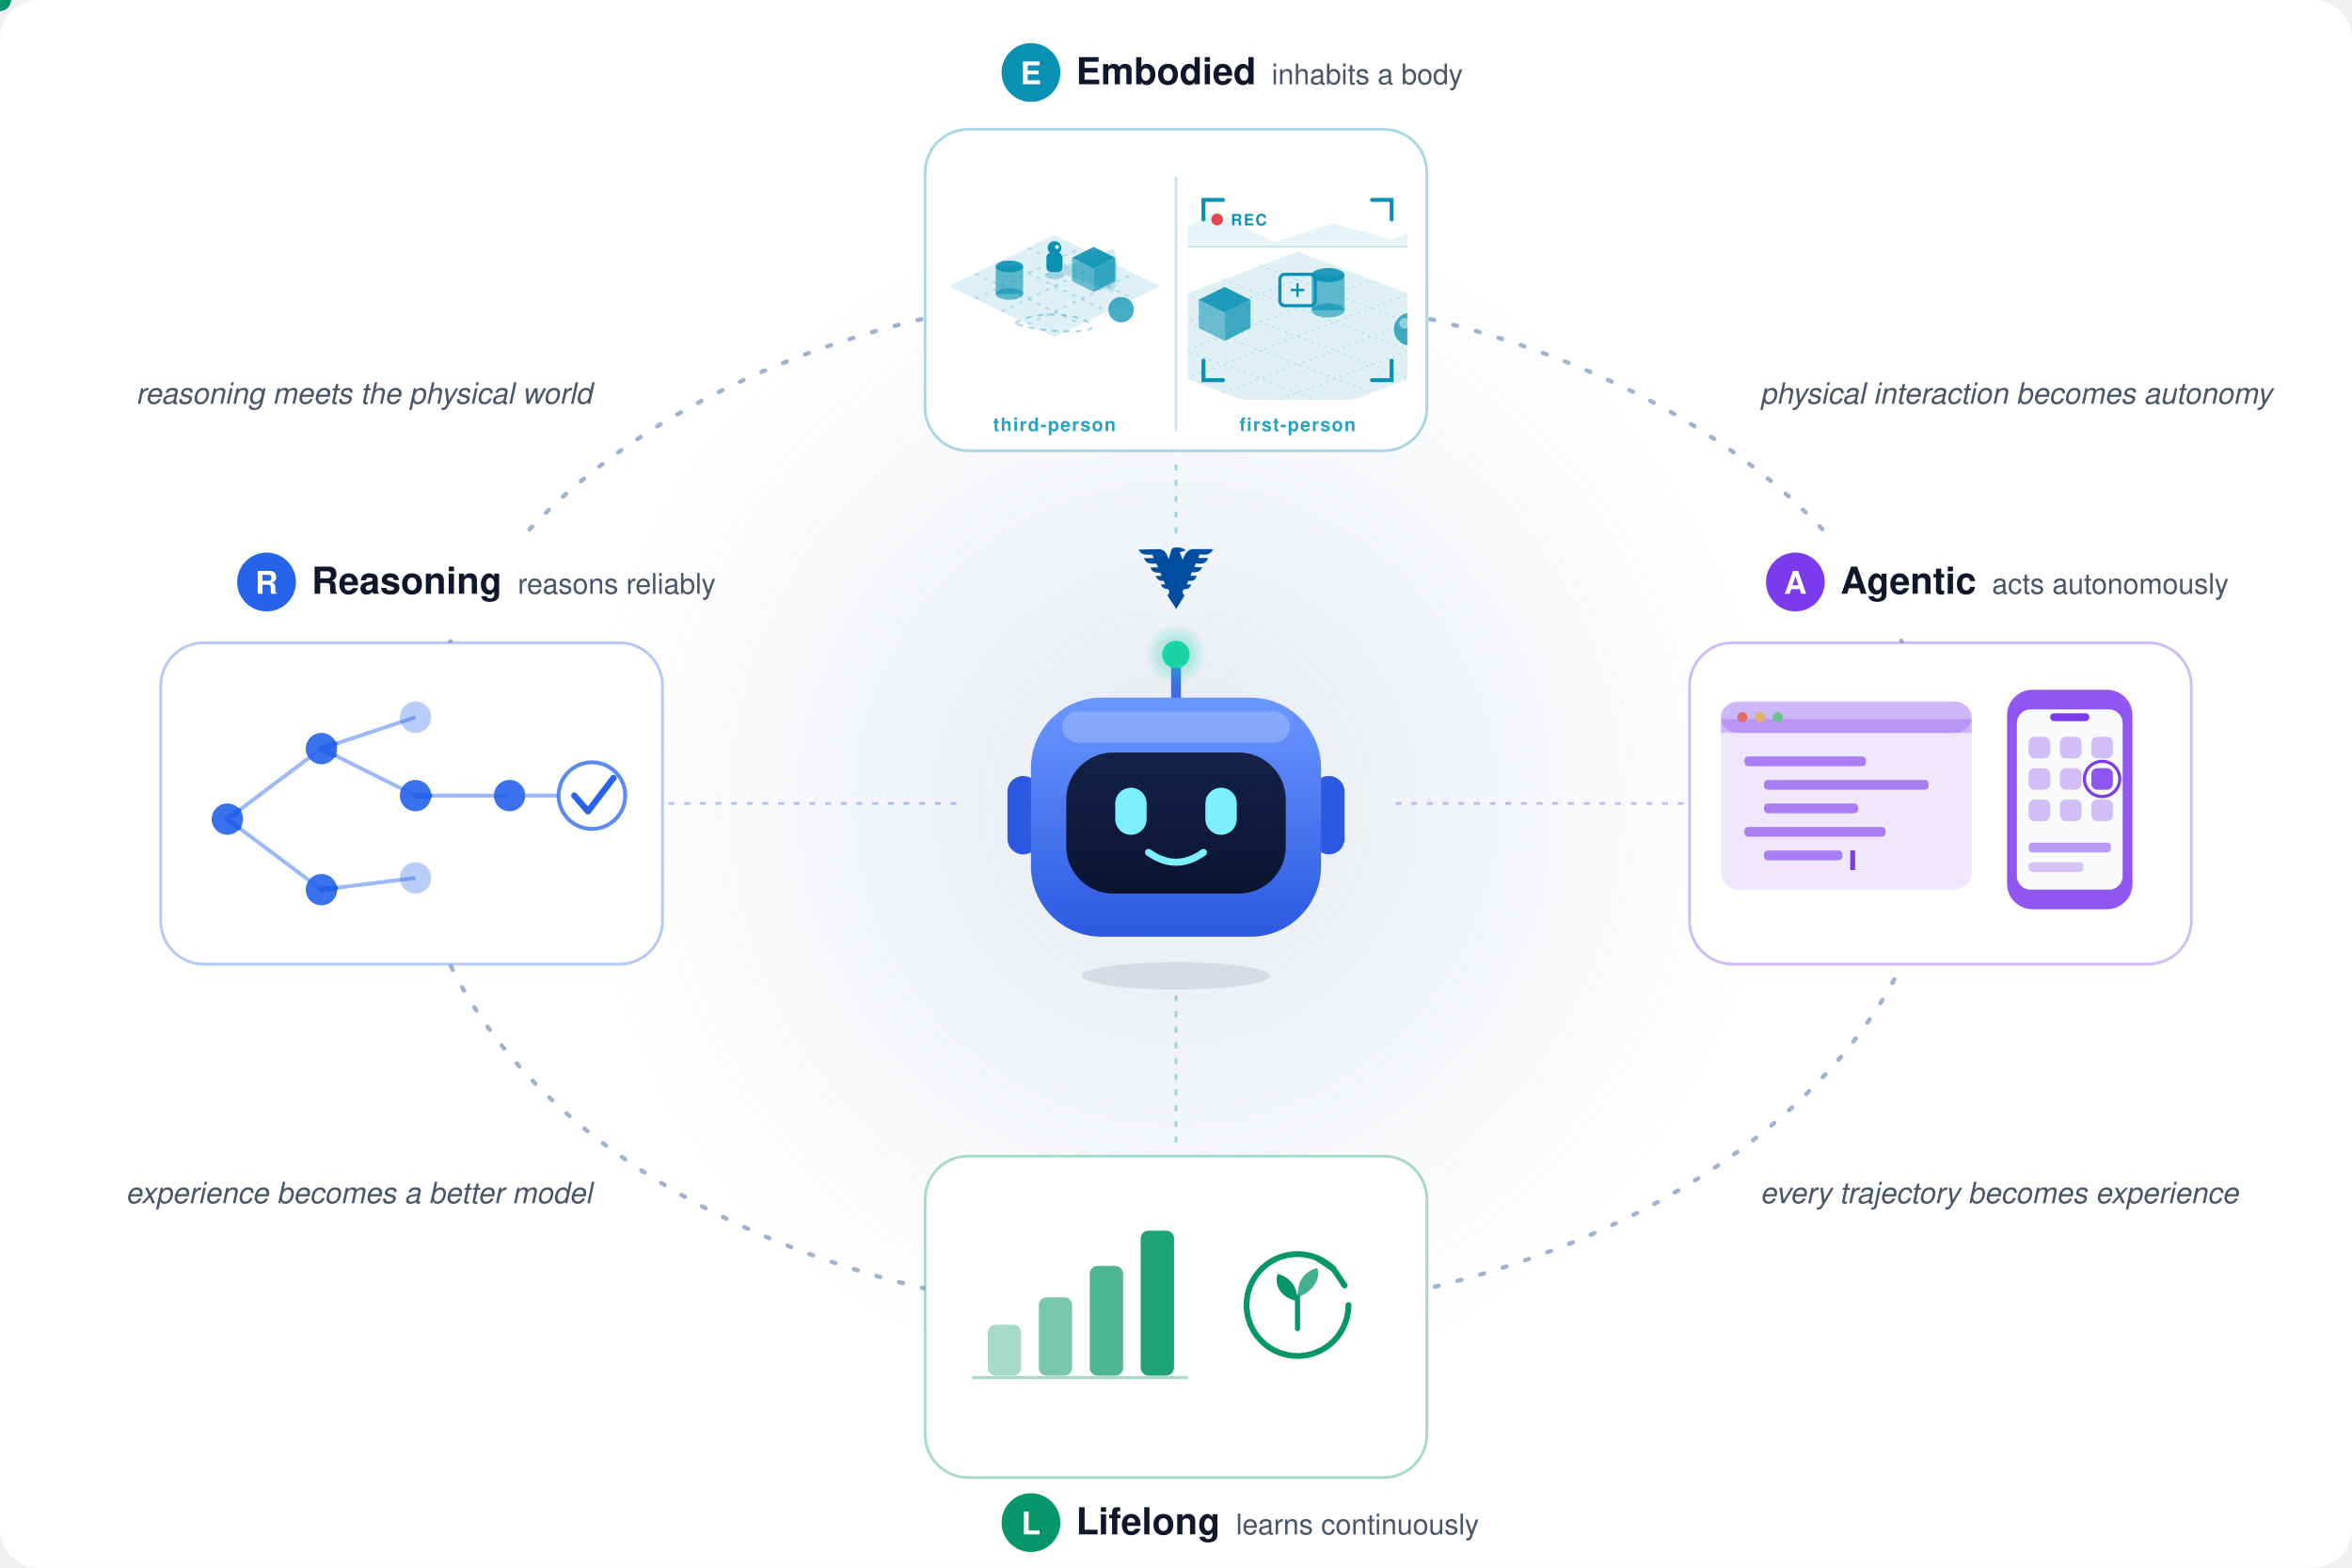
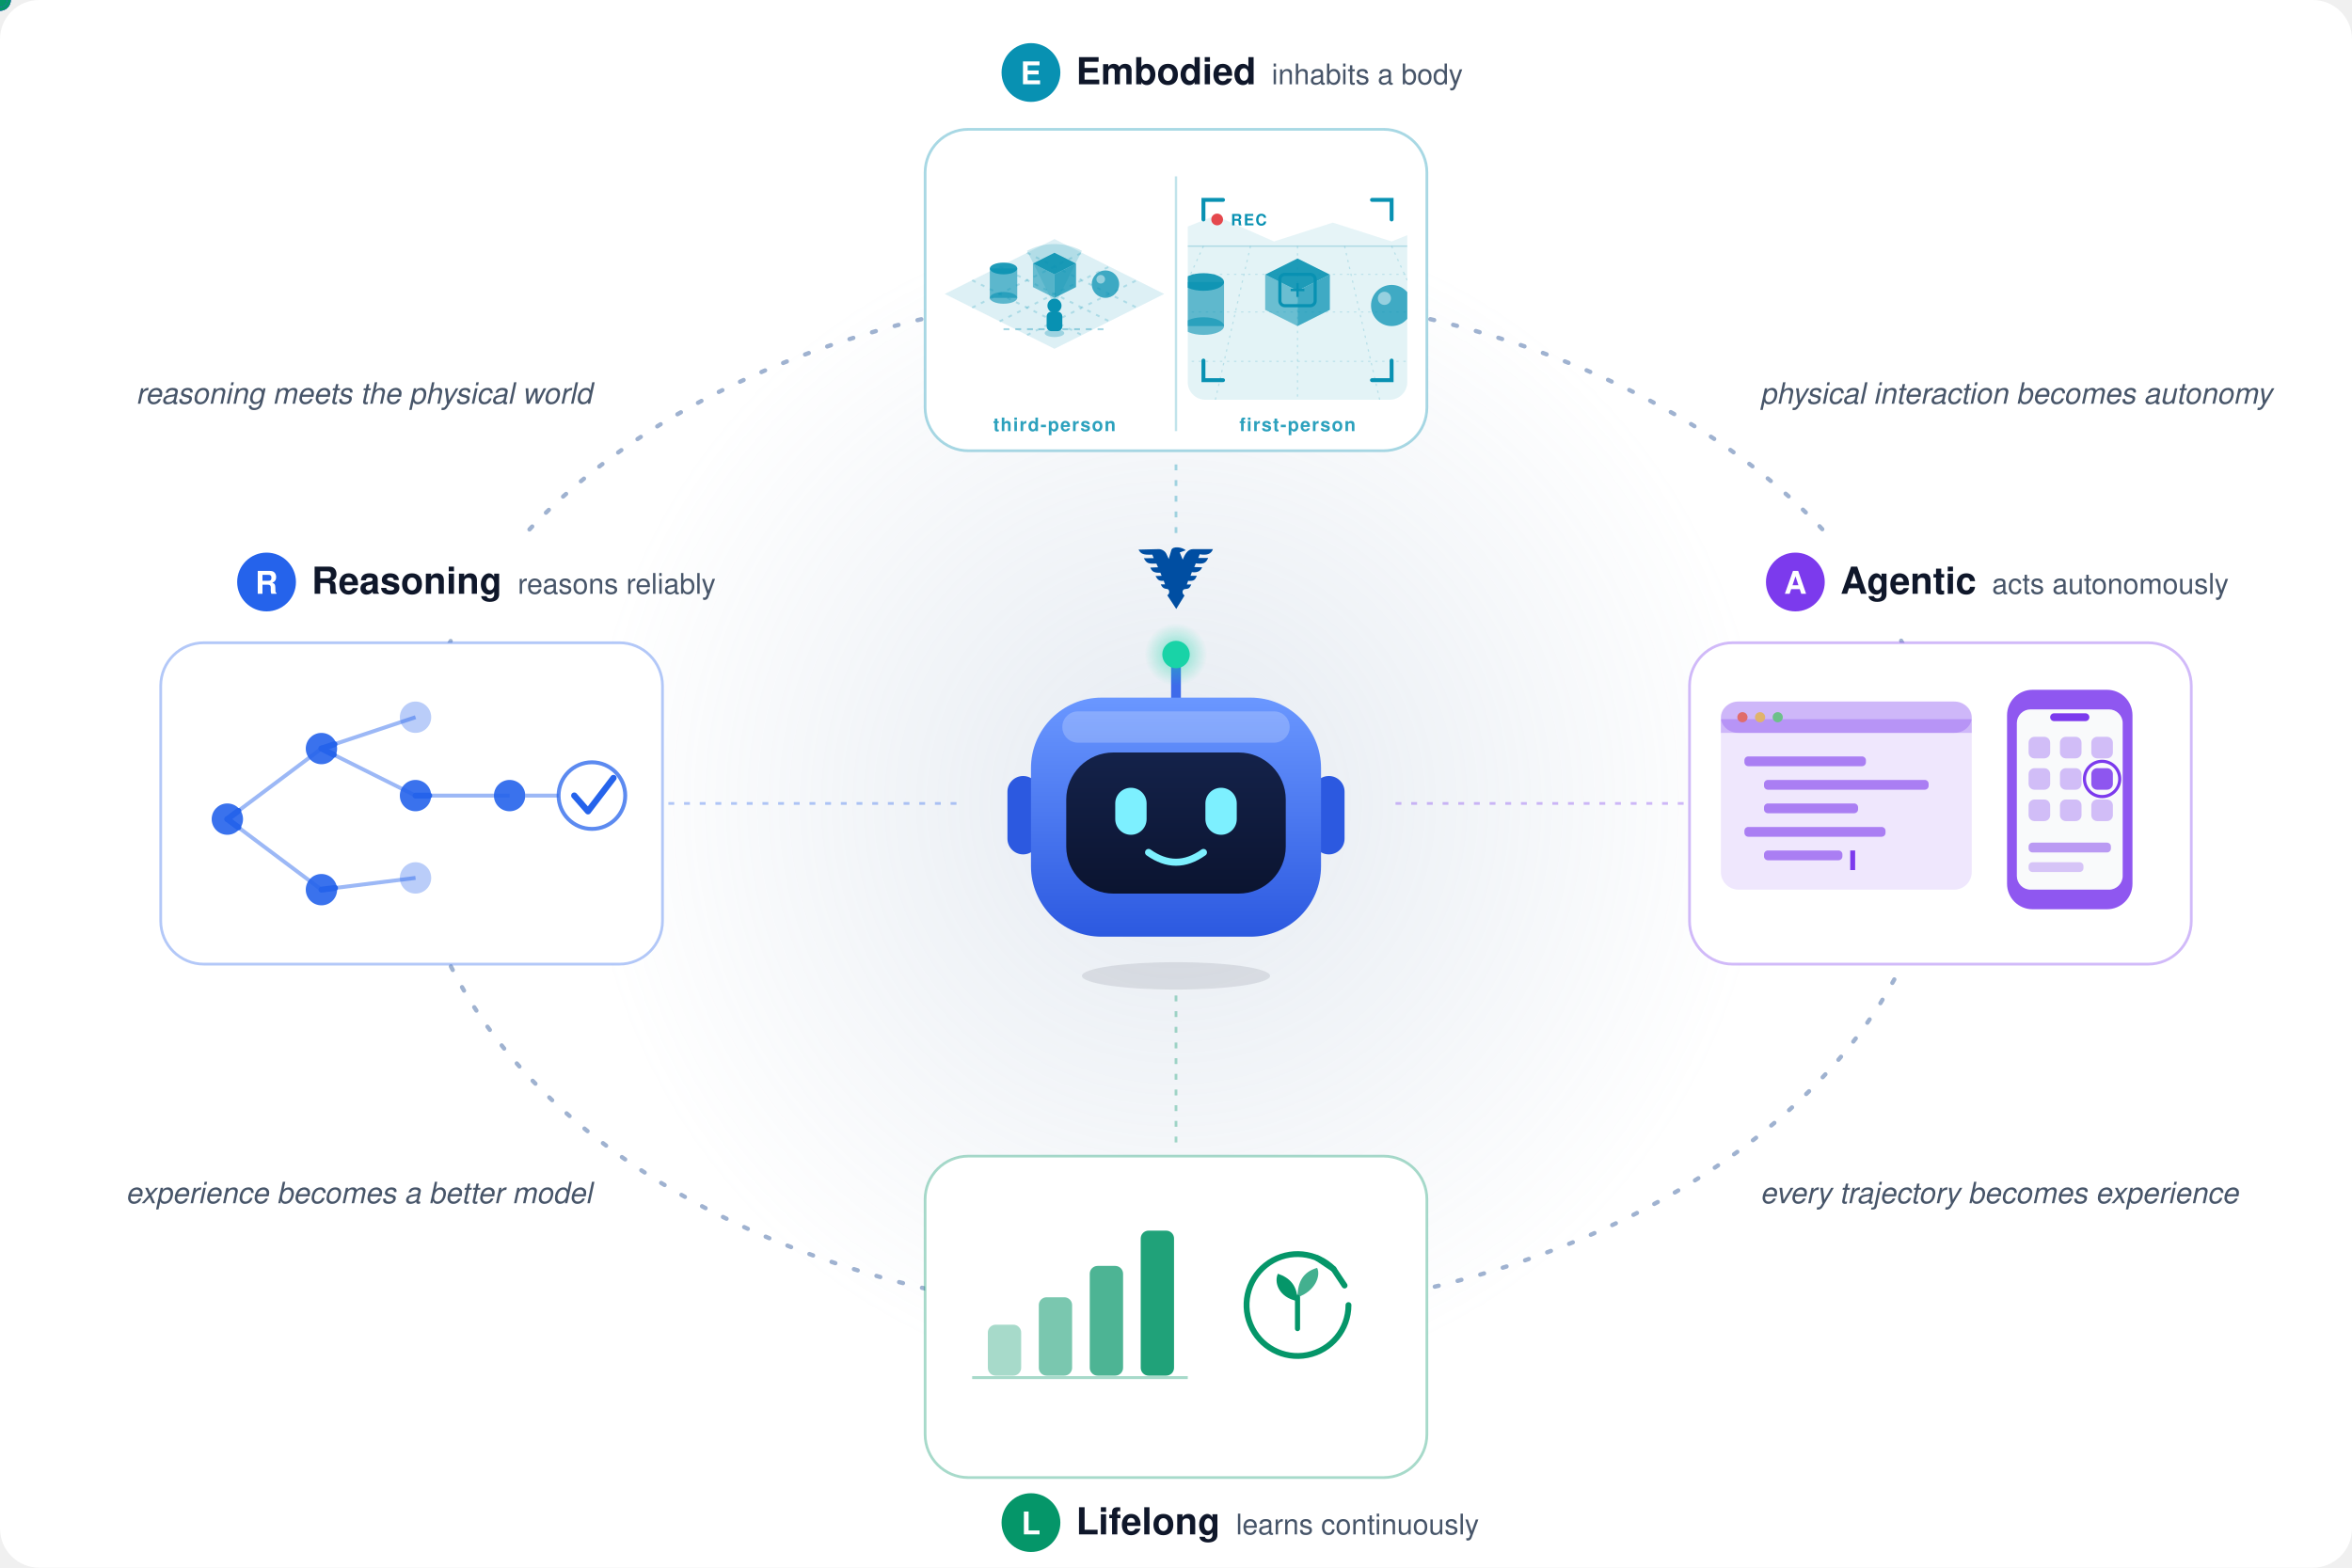
<svg xmlns="http://www.w3.org/2000/svg" width="1200" height="800" viewBox="0 0 1200 800" font-family="-apple-system, BlinkMacSystemFont, 'Segoe UI', 'Helvetica Neue', Helvetica, Arial, sans-serif">
  <style>
.halo{transform-box:fill-box;transform-origin:center;animation:halo 9s ease-in-out infinite}
@keyframes halo{0%,100%{transform:scale(1);opacity:1}50%{transform:scale(1.07);opacity:.8}}
.orbit{stroke-dasharray:2 10;animation:flow 14s linear infinite}
@keyframes flow{to{stroke-dashoffset:-240}}
.botf{animation:hover 4s ease-in-out infinite}
@keyframes hover{0%,100%{transform:translateY(0)}50%{transform:translateY(-7px)}}
.shadow{transform-box:fill-box;transform-origin:center;animation:shade 4s ease-in-out infinite}
@keyframes shade{0%,100%{transform:scale(1);opacity:1}50%{transform:scale(.86);opacity:.7}}
.tip{animation:tip 1.4s ease-in-out infinite}.tip2{animation-delay:.4s}
@keyframes tip{0%,100%{opacity:.5}50%{opacity:1}}
.blink{transform-box:fill-box;transform-origin:center;animation:blink 4s ease-in-out infinite}
@keyframes blink{0%,92%,100%{transform:scaleY(1)}95%,97%{transform:scaleY(.15)}}
.zone{transform-box:fill-box;transform-origin:center;animation:breathe 4s ease-in-out infinite}
@keyframes breathe{0%,100%{transform:scale(1)}50%{transform:scale(1.025)}}
.r-node{transform-box:fill-box;transform-origin:center;opacity:.9;animation:node 4.2s ease-in-out infinite}
.r-dead{opacity:.32;animation-name:dead}
@keyframes node{0%,12%,40%,100%{transform:scale(1)}24%{transform:scale(1.45)}}
@keyframes dead{0%,12%,100%{transform:scale(1);opacity:.32}24%{transform:scale(1.3);opacity:.7}}
.r-edge{stroke-width:2;stroke-opacity:.45}
.r-sig{stroke-width:3;stroke-dasharray:7 60;animation:sig 4.2s linear infinite}
@keyframes sig{from{stroke-dashoffset:67}to{stroke-dashoffset:0}}
.r-goal{transform-box:fill-box;transform-origin:center;opacity:.75;animation:goal 4.2s ease-out infinite}
@keyframes goal{0%,60%,100%{transform:scale(1);opacity:.75}72%{transform:scale(1.25);opacity:.25}}
.r-check{transform-box:fill-box;transform-origin:center;animation:check 4.2s ease-out infinite}
@keyframes check{0%,58%,100%{transform:scale(1)}66%{transform:scale(1.25)}}
- .e-near{animation:dolly 11s ease-in-out infinite alternate}
- @keyframes dolly{from{transform:translate(58px,-4px) scale(1)}to{transform:translate(-64px,-12px) scale(1.14)}}
- .e-far{animation:drift 11s ease-in-out infinite alternate}
- @keyframes drift{from{transform:translateX(16px)}to{transform:translateX(-16px)}}
- .e-focus{transform-box:fill-box;transform-origin:center;animation:focus 2.75s ease-in-out infinite}
+ .e-walk{animation:walk 14s ease-in-out infinite alternate}
+ @keyframes walk{from{transform:translateX(-26px)}to{transform:translateX(26px)}}
+ .e-pan{animation:pan 14s ease-in-out infinite alternate}
+ @keyframes pan{from{transform:translateX(80px)}to{transform:translateX(-80px)}}
+ .e-far{animation:drift 14s ease-in-out infinite alternate}
+ @keyframes drift{from{transform:translateX(26px)}to{transform:translateX(-26px)}}
+ .e-focus{transform-box:fill-box;transform-origin:center;animation:focus 4s ease-in-out infinite}
@keyframes focus{0%,100%{transform:scale(1);opacity:.9}50%{transform:scale(.8);opacity:.55}}
.e-rec{animation:rec 1.2s step-end infinite}
@keyframes rec{0%,50%{opacity:1}51%,100%{opacity:.15}}
.a-line{transform-box:fill-box;transform-origin:left center;animation:type 4.5s ease-out infinite}
@keyframes type{0%,4%{transform:scaleX(0)}20%,85%{transform:scaleX(1)}100%{transform:scaleX(0)}}
.a-cursor{animation:cur 1s step-end infinite}
@keyframes cur{0%,50%{opacity:1}51%,100%{opacity:0}}
.a-app{animation:app 2.4s ease-in-out infinite}
@keyframes app{0%,100%{fill-opacity:.85}50%{fill-opacity:.45}}
.a-tap{transform-box:fill-box;transform-origin:center;animation:tap 2.4s ease-out infinite}
@keyframes tap{0%{transform:scale(.3);opacity:.9}60%,100%{transform:scale(1.9);opacity:0}}
.l-bar{transform-box:fill-box;transform-origin:center bottom;animation:grow 4.8s ease-out infinite}
@keyframes grow{0%,4%{transform:scaleY(.12)}26%,86%{transform:scaleY(1)}100%{transform:scaleY(.12)}}
.l-trend{stroke-dasharray:110;stroke-dashoffset:110;animation:draw 4.8s ease-out infinite}
@keyframes draw{0%,22%{stroke-dashoffset:110}48%,86%{stroke-dashoffset:0}100%{stroke-dashoffset:110}}
.l-head{opacity:0;animation:head 4.8s ease-out infinite}
@keyframes head{0%,44%{opacity:0}50%,86%{opacity:1}100%{opacity:0}}
.l-dot{transform-box:fill-box;transform-origin:center;opacity:0;animation:dot 4.8s ease-out infinite}
@keyframes dot{0%,20%{opacity:0;transform:scale(.4)}30%,86%{opacity:1;transform:scale(1)}100%{opacity:0}}
.l-loop{transform-origin:0 0;animation:spin 6s linear infinite}
@keyframes spin{to{transform:rotate(360deg)}}
.l-sprout{transform-origin:0 12px;animation:sprout 4.8s ease-in-out infinite}
@keyframes sprout{0%,100%{transform:scale(.85)}50%{transform:scale(1.08)}}
@media (prefers-reduced-motion: reduce){*{animation:none!important}}
</style>
  <defs>
    <radialGradient id="glow">
      <stop offset="0" stop-color="#8AA3C2" stop-opacity="0.22" />
      <stop offset="1" stop-color="#8AA3C2" stop-opacity="0" />
    </radialGradient>
  </defs>
  <rect width="1200" height="800" rx="20" fill="#FFFFFF" />
  <circle class="halo" cx="600" cy="410" r="300" fill="url(#glow)" />
  <mask id="titles" maskUnits="userSpaceOnUse" x="0" y="0" width="1200" height="800">
    <rect width="1200" height="800" fill="#fff" />
    <rect x="110" y="274" width="292" height="46" rx="12" fill="#000" />
    <rect x="500" y="14" width="273" height="46" rx="12" fill="#000" />
    <rect x="890" y="274" width="277" height="46" rx="12" fill="#000" />
    <rect x="500" y="754" width="304" height="46" rx="12" fill="#000" />
  </mask>
  <g mask="url(#titles)">
    <path class="orbit" d="M 210 410 A 390 262 0 1 1 990 410 A 390 262 0 1 1 210 410" fill="none" stroke="#9FB2D0" stroke-width="2.2" stroke-linecap="round" />
    <circle r="5.5" fill="#2563EB">
      <animateMotion dur="14s" begin="-1.75s" repeatCount="indefinite" path="M 210 410 A 390 262 0 1 1 990 410 A 390 262 0 1 1 210 410" />
    </circle>
    <circle r="5.5" fill="#0891B2">
      <animateMotion dur="14s" begin="-5.25s" repeatCount="indefinite" path="M 210 410 A 390 262 0 1 1 990 410 A 390 262 0 1 1 210 410" />
    </circle>
    <circle r="5.5" fill="#7C3AED">
      <animateMotion dur="14s" begin="-8.75s" repeatCount="indefinite" path="M 210 410 A 390 262 0 1 1 990 410 A 390 262 0 1 1 210 410" />
    </circle>
    <circle r="5.5" fill="#059669">
      <animateMotion dur="14s" begin="-12.25s" repeatCount="indefinite" path="M 210 410 A 390 262 0 1 1 990 410 A 390 262 0 1 1 210 410" />
    </circle>
  </g>
  <text x="302" y="206" text-anchor="end" font-size="15" font-style="italic" fill="#475569">reasoning meets the physical world</text>
  <text x="898" y="206" text-anchor="start" font-size="15" font-style="italic" fill="#475569">physical interaction becomes autonomy</text>
  <text x="898" y="614" text-anchor="start" font-size="15" font-style="italic" fill="#475569">every trajectory becomes experience</text>
  <text x="302" y="614" text-anchor="end" font-size="15" font-style="italic" fill="#475569">experience becomes a better model</text>
  <path d="M 488 410 L 328 410" stroke="#2563EB" stroke-opacity="0.35" stroke-width="1.4" stroke-dasharray="3 5" fill="none" />
  <circle r="3.6" fill="#2563EB">
    <animateMotion dur="3s" repeatCount="indefinite" path="M 488 410 L 328 410" />
  </circle>
  <circle r="3.6" fill="#2563EB" opacity="0.5">
    <animateMotion dur="3s" begin="-1.5s" repeatCount="indefinite" keyPoints="1;0" keyTimes="0;1" calcMode="linear" path="M 488 410 L 328 410" />
  </circle>
  <path d="M 600 272 L 600 236" stroke="#0891B2" stroke-opacity="0.35" stroke-width="1.4" stroke-dasharray="3 5" fill="none" />
  <circle r="3.6" fill="#0891B2">
    <animateMotion dur="3s" repeatCount="indefinite" path="M 600 272 L 600 236" />
  </circle>
  <circle r="3.6" fill="#0891B2" opacity="0.5">
    <animateMotion dur="3s" begin="-1.5s" repeatCount="indefinite" keyPoints="1;0" keyTimes="0;1" calcMode="linear" path="M 600 272 L 600 236" />
  </circle>
  <path d="M 712 410 L 872 410" stroke="#7C3AED" stroke-opacity="0.35" stroke-width="1.4" stroke-dasharray="3 5" fill="none" />
  <circle r="3.6" fill="#7C3AED">
    <animateMotion dur="3s" repeatCount="indefinite" path="M 712 410 L 872 410" />
  </circle>
  <circle r="3.6" fill="#7C3AED" opacity="0.5">
    <animateMotion dur="3s" begin="-1.5s" repeatCount="indefinite" keyPoints="1;0" keyTimes="0;1" calcMode="linear" path="M 712 410 L 872 410" />
  </circle>
  <path d="M 600 508 L 600 588" stroke="#059669" stroke-opacity="0.35" stroke-width="1.4" stroke-dasharray="3 5" fill="none" />
  <circle r="3.6" fill="#059669">
    <animateMotion dur="3s" repeatCount="indefinite" path="M 600 508 L 600 588" />
  </circle>
  <circle r="3.6" fill="#059669" opacity="0.5">
    <animateMotion dur="3s" begin="-1.5s" repeatCount="indefinite" keyPoints="1;0" keyTimes="0;1" calcMode="linear" path="M 600 508 L 600 588" />
  </circle>
  <rect x="82" y="328" width="256" height="164" rx="22" fill="#FFFFFF" stroke="#2563EB" stroke-opacity="0.35" stroke-width="1.4" />
  <g transform="translate(210,410)">
    <g class="zone">
      <line class="r-edge" x1="-94" y1="8" x2="-46" y2="-28" stroke="#2563EB" />
      <line class="r-sig" style="animation-delay:-0.00s" x1="-94" y1="8" x2="-46" y2="-28" stroke="#2563EB" stroke-linecap="round" />
      <line class="r-edge" x1="-94" y1="8" x2="-46" y2="44" stroke="#2563EB" />
      <line class="r-sig" style="animation-delay:-0.35s" x1="-94" y1="8" x2="-46" y2="44" stroke="#2563EB" stroke-linecap="round" />
      <line class="r-edge" x1="-46" y1="-28" x2="2" y2="-44" stroke="#2563EB" />
      <line class="r-sig" style="animation-delay:-0.70s" x1="-46" y1="-28" x2="2" y2="-44" stroke="#2563EB" stroke-linecap="round" />
      <line class="r-edge" x1="-46" y1="-28" x2="2" y2="-4" stroke="#2563EB" />
      <line class="r-sig" style="animation-delay:-1.05s" x1="-46" y1="-28" x2="2" y2="-4" stroke="#2563EB" stroke-linecap="round" />
      <line class="r-edge" x1="-46" y1="44" x2="2" y2="38" stroke="#2563EB" />
      <line class="r-sig" style="animation-delay:-1.40s" x1="-46" y1="44" x2="2" y2="38" stroke="#2563EB" stroke-linecap="round" />
      <line class="r-edge" x1="2" y1="-4" x2="50" y2="-4" stroke="#2563EB" />
      <line class="r-sig" style="animation-delay:-1.75s" x1="2" y1="-4" x2="50" y2="-4" stroke="#2563EB" stroke-linecap="round" />
      <circle class="r-node" style="animation-delay:0.00s" cx="-94" cy="8" r="8" fill="#2563EB" />
      <circle class="r-node" style="animation-delay:0.35s" cx="-46" cy="-28" r="8" fill="#2563EB" />
      <circle class="r-node" style="animation-delay:0.70s" cx="-46" cy="44" r="8" fill="#2563EB" />
      <circle class="r-node r-dead" style="animation-delay:1.05s" cx="2" cy="-44" r="8" fill="#2563EB" />
      <circle class="r-node" style="animation-delay:1.40s" cx="2" cy="-4" r="8" fill="#2563EB" />
      <circle class="r-node r-dead" style="animation-delay:1.75s" cx="2" cy="38" r="8" fill="#2563EB" />
      <circle class="r-node" style="animation-delay:2.10s" cx="50" cy="-4" r="8" fill="#2563EB" />
      <line class="r-edge" x1="58" y1="-4" x2="75" y2="-4" stroke="#2563EB" />
      <circle class="r-goal" cx="92" cy="-4" r="17" fill="none" stroke="#2563EB" stroke-width="2" />
      <path class="r-check" d="M 83 -4 L 90 4 L 103 -13" fill="none" stroke="#2563EB" stroke-width="3.2" stroke-linecap="round" stroke-linejoin="round" />
    </g>
  </g>
  <circle cx="136" cy="297" r="15" fill="#2563EB" />
  <text x="136" y="303" text-anchor="middle" font-size="16" font-weight="800" fill="#FFFFFF">R</text>
  <text x="159" y="303" font-size="19" font-weight="750" fill="#0F172A">Reasoning<tspan font-size="14.5" font-weight="400" fill="#475569" dx="8">reasons reliably</tspan>
  </text>
  <rect x="472" y="66" width="256" height="164" rx="22" fill="#FFFFFF" stroke="#0891B2" stroke-opacity="0.35" stroke-width="1.4" />
  <g transform="translate(600,148)">
    <g class="zone">
      <defs>
        <clipPath id="e3">
          <rect x="-56" y="-56" width="112" height="112" rx="9" />
        </clipPath>
        <clipPath id="e1">
          <rect x="-56" y="-56" width="112" height="112" rx="9" />
        </clipPath>
      </defs>
      <g transform="translate(-62,0)">
        <g clip-path="url(#e3)">
-           <g transform="translate(0,-10)">
-             <polygon points="0,-18 54,8 0,34 -54,8" fill="#0891B2" fill-opacity="0.14" />
-             <line x1="-40.5" y1="1.5" x2="13.5" y2="27.5" stroke="#0891B2" stroke-opacity="0.22" stroke-dasharray="2 3" />
-             <line x1="-40.5" y1="14.5" x2="13.5" y2="-11.5" stroke="#0891B2" stroke-opacity="0.22" stroke-dasharray="2 3" />
-             <line x1="-27.0" y1="-5.0" x2="27.0" y2="21.0" stroke="#0891B2" stroke-opacity="0.22" stroke-dasharray="2 3" />
-             <line x1="-27.0" y1="21.0" x2="27.0" y2="-5.0" stroke="#0891B2" stroke-opacity="0.22" stroke-dasharray="2 3" />
-             <line x1="-13.5" y1="-11.5" x2="40.5" y2="14.5" stroke="#0891B2" stroke-opacity="0.22" stroke-dasharray="2 3" />
-             <line x1="-13.5" y1="27.5" x2="40.5" y2="1.5" stroke="#0891B2" stroke-opacity="0.22" stroke-dasharray="2 3" />
-             <polygon points="20,-12 31,-6.5 20,-1 9,-6.5" fill="#0891B2" fill-opacity="0.9" />
-             <polygon points="9,-6.5 20,-1 20,11 9,5.5" fill="#0891B2" fill-opacity="0.55" />
-             <polygon points="20,-1 31,-6.5 31,5.5 20,11" fill="#0891B2" fill-opacity="0.75" />
-             <rect x="-30" y="-2" width="14" height="14" fill="#0891B2" fill-opacity="0.6" />
-             <ellipse cx="-23" cy="12" rx="7" ry="3" fill="#0891B2" fill-opacity="0.6" />
-             <ellipse cx="-23" cy="-2" rx="7" ry="3" fill="#0891B2" fill-opacity="0.9" />
-             <circle cx="34" cy="20" r="6.5" fill="#0891B2" fill-opacity="0.75" />
-             <path d="M -20 27 C -12 21, 10 21, 18 27 S -8 32, -20 27 Z" fill="none" stroke="#0891B2" stroke-opacity="0.35" stroke-dasharray="3 3" />
-             <path d="M 0 0 L 30 -11 A 32 32 0 0 1 30 11 Z" fill="#0891B2" fill-opacity="0.2">
-               <animateMotion dur="9s" repeatCount="indefinite" rotate="auto" path="M -20 27 C -12 21, 10 21, 18 27 S -8 32, -20 27 Z" />
-             </path>
-             <g>
-               <g transform="scale(0.82)">
-                 <ellipse cx="0" cy="3" rx="6" ry="2.4" fill="#0891B2" fill-opacity="0.3" />
-                 <rect x="-5" y="-11" width="10" height="12" rx="3" fill="#0891B2" />
-                 <circle cx="0" cy="-14" r="4.2" fill="#0891B2" />
-                 <circle cx="1.6" cy="-14.6" r="1.2" fill="#FFFFFF" />
+           <g transform="translate(0,-2)">
+             <polygon points="0,-24 56,4 0,32 -56,4" fill="#0891B2" fill-opacity="0.14" />
+             <line x1="-42.0" y1="-3.0" x2="14.0" y2="25.0" stroke="#0891B2" stroke-opacity="0.22" stroke-dasharray="2 3" />
+             <line x1="-42.0" y1="11.0" x2="14.0" y2="-17.0" stroke="#0891B2" stroke-opacity="0.22" stroke-dasharray="2 3" />
+             <line x1="-28.0" y1="-10.0" x2="28.0" y2="18.0" stroke="#0891B2" stroke-opacity="0.22" stroke-dasharray="2 3" />
+             <line x1="-28.0" y1="18.0" x2="28.0" y2="-10.0" stroke="#0891B2" stroke-opacity="0.22" stroke-dasharray="2 3" />
+             <line x1="-14.0" y1="-17.0" x2="42.0" y2="11.0" stroke="#0891B2" stroke-opacity="0.22" stroke-dasharray="2 3" />
+             <line x1="-14.0" y1="25.0" x2="42.0" y2="-3.0" stroke="#0891B2" stroke-opacity="0.22" stroke-dasharray="2 3" />
+             <line x1="-26" y1="22" x2="26" y2="22" stroke="#0891B2" stroke-opacity="0.35" stroke-dasharray="3 3" />
+             <rect x="-33.0" y="-9.0" width="14.0" height="15.0" fill="#0891B2" fill-opacity="0.6" />
+             <ellipse cx="-26" cy="6.0" rx="7.0" ry="3.0" fill="#0891B2" fill-opacity="0.6" />
+             <ellipse cx="-26" cy="-9.0" rx="7.0" ry="3.0" fill="#0891B2" fill-opacity="0.9" />
+             <polygon points="0.0,-17.0 11.0,-11.5 0.0,-6.0 -11.0,-11.5" fill="#0891B2" fill-opacity="0.9" />
+             <polygon points="-11.0,-11.5 0.0,-6.0 0.0,6.0 -11.0,0.5" fill="#0891B2" fill-opacity="0.55" />
+             <polygon points="0.0,-6.0 11.0,-11.5 11.0,0.5 0.0,6.0" fill="#0891B2" fill-opacity="0.75" />
+             <circle cx="26" cy="-1.0" r="7.0" fill="#0891B2" fill-opacity="0.75" />
+             <circle cx="23.6" cy="-3.5" r="2.2" fill="#FFFFFF" fill-opacity="0.45" />
+             <g transform="translate(0,22)">
+               <g class="e-walk">
+                 <path d="M 0 -12 L -14 -40 A 30 30 0 0 1 14 -40 Z" fill="#0891B2" fill-opacity="0.2" />
+                 <ellipse cx="0" cy="2" rx="5" ry="2" fill="#0891B2" fill-opacity="0.3" />
+                 <rect x="-4" y="-9" width="8" height="10" rx="2.5" fill="#0891B2" />
+                 <circle cx="0" cy="-12" r="3.6" fill="#0891B2" />
              </g>
-               <animateMotion dur="9s" repeatCount="indefinite" path="M -20 27 C -12 21, 10 21, 18 27 S -8 32, -20 27 Z" />
            </g>
          </g>
        </g>
        <text x="0" y="72" text-anchor="middle" font-size="9.5" font-weight="600" letter-spacing=".6" fill="#0891B2" fill-opacity="0.85">third-person</text>
      </g>
      <g transform="translate(62,0)">
        <g clip-path="url(#e1)">
-           <g transform="translate(0,-4) scale(0.6)">
+           <g transform="translate(0,-2) scale(0.6)">
            <g class="e-far">
-               <line x1="-220" y1="-30" x2="220" y2="-30" stroke="#0891B2" stroke-opacity="0.25" stroke-width="1.2" />
-               <path d="M -200 -30 L -150 -52 L -110 -38 L -70 -60 L -20 -34 L 30 -50 L 80 -36 L 130 -56 L 200 -30 Z" fill="#0891B2" fill-opacity="0.10" />
+               <line x1="-220" y1="-34" x2="220" y2="-34" stroke="#0891B2" stroke-opacity="0.25" stroke-width="1.2" />
+               <path d="M -220 -34 L -170 -54 L -120 -40 L -70 -60 L -20 -38 L 30 -54 L 80 -38 L 130 -58 L 180 -40 L 220 -34 Z" fill="#0891B2" fill-opacity="0.10" />
            </g>
-             <g class="e-near">
-               <polygon points="0,-26 190,46 0,118 -190,46" fill="#0891B2" fill-opacity="0.13" />
-               <line x1="-158.3" y1="34.0" x2="31.7" y2="106.0" stroke="#0891B2" stroke-opacity="0.22" stroke-dasharray="2 4" />
-               <line x1="-158.3" y1="58.0" x2="31.7" y2="-14.0" stroke="#0891B2" stroke-opacity="0.22" stroke-dasharray="2 4" />
-               <line x1="-126.7" y1="22.0" x2="63.3" y2="94.0" stroke="#0891B2" stroke-opacity="0.22" stroke-dasharray="2 4" />
-               <line x1="-126.7" y1="70.0" x2="63.3" y2="-2.0" stroke="#0891B2" stroke-opacity="0.22" stroke-dasharray="2 4" />
-               <line x1="-95.0" y1="10.0" x2="95.0" y2="82.0" stroke="#0891B2" stroke-opacity="0.22" stroke-dasharray="2 4" />
-               <line x1="-95.0" y1="82.0" x2="95.0" y2="10.0" stroke="#0891B2" stroke-opacity="0.22" stroke-dasharray="2 4" />
-               <line x1="-63.3" y1="-2.0" x2="126.7" y2="70.0" stroke="#0891B2" stroke-opacity="0.22" stroke-dasharray="2 4" />
-               <line x1="-63.3" y1="94.0" x2="126.7" y2="22.0" stroke="#0891B2" stroke-opacity="0.22" stroke-dasharray="2 4" />
-               <line x1="-31.7" y1="-14.0" x2="158.3" y2="58.0" stroke="#0891B2" stroke-opacity="0.22" stroke-dasharray="2 4" />
-               <line x1="-31.7" y1="106.0" x2="158.3" y2="34.0" stroke="#0891B2" stroke-opacity="0.22" stroke-dasharray="2 4" />
-               <polygon points="-62.0,4.0 -40.0,15.0 -62.0,26.0 -84.0,15.0" fill="#0891B2" fill-opacity="0.9" />
-               <polygon points="-84.0,15.0 -62.0,26.0 -62.0,50.0 -84.0,39.0" fill="#0891B2" fill-opacity="0.55" />
-               <polygon points="-62.0,26.0 -40.0,15.0 -40.0,39.0 -62.0,50.0" fill="#0891B2" fill-opacity="0.75" />
-               <rect x="12" y="-6" width="28" height="30" fill="#0891B2" fill-opacity="0.6" />
-               <ellipse cx="26" cy="24" rx="14" ry="6" fill="#0891B2" fill-opacity="0.6" />
-               <ellipse cx="26" cy="-6" rx="14" ry="6" fill="#0891B2" fill-opacity="0.9" />
-               <circle cx="96" cy="40" r="14" fill="#0891B2" fill-opacity="0.75" />
-               <circle cx="91" cy="35" r="4.5" fill="#FFFFFF" fill-opacity="0.45" />
-               <polygon points="-128,34 -142,58 -128,66" fill="#0891B2" fill-opacity="0.55" />
-               <polygon points="-128,34 -128,66 -114,58" fill="#0891B2" fill-opacity="0.85" />
-               <polygon points="150.0,12.4 167.6,21.2 150.0,30.0 132.4,21.2" fill="#0891B2" fill-opacity="0.9" />
-               <polygon points="132.4,21.2 150.0,30.0 150.0,49.2 132.4,40.4" fill="#0891B2" fill-opacity="0.55" />
-               <polygon points="150.0,30.0 167.6,21.2 167.6,40.4 150.0,49.2" fill="#0891B2" fill-opacity="0.75" />
+             <g class="e-pan">
+               <rect x="-240" y="-34" width="480" height="140" fill="#0891B2" fill-opacity="0.11" />
+               <line x1="-240" y1="-34" x2="-432.0" y2="106" stroke="#0891B2" stroke-opacity="0.2" stroke-dasharray="2 4" />
+               <line x1="-200" y1="-34" x2="-360.0" y2="106" stroke="#0891B2" stroke-opacity="0.2" stroke-dasharray="2 4" />
+               <line x1="-160" y1="-34" x2="-288.0" y2="106" stroke="#0891B2" stroke-opacity="0.2" stroke-dasharray="2 4" />
+               <line x1="-120" y1="-34" x2="-216.0" y2="106" stroke="#0891B2" stroke-opacity="0.2" stroke-dasharray="2 4" />
+               <line x1="-80" y1="-34" x2="-144.0" y2="106" stroke="#0891B2" stroke-opacity="0.2" stroke-dasharray="2 4" />
+               <line x1="-40" y1="-34" x2="-72.0" y2="106" stroke="#0891B2" stroke-opacity="0.2" stroke-dasharray="2 4" />
+               <line x1="0" y1="-34" x2="0.0" y2="106" stroke="#0891B2" stroke-opacity="0.2" stroke-dasharray="2 4" />
+               <line x1="40" y1="-34" x2="72.0" y2="106" stroke="#0891B2" stroke-opacity="0.2" stroke-dasharray="2 4" />
+               <line x1="80" y1="-34" x2="144.0" y2="106" stroke="#0891B2" stroke-opacity="0.2" stroke-dasharray="2 4" />
+               <line x1="120" y1="-34" x2="216.0" y2="106" stroke="#0891B2" stroke-opacity="0.2" stroke-dasharray="2 4" />
+               <line x1="160" y1="-34" x2="288.0" y2="106" stroke="#0891B2" stroke-opacity="0.2" stroke-dasharray="2 4" />
+               <line x1="200" y1="-34" x2="360.0" y2="106" stroke="#0891B2" stroke-opacity="0.2" stroke-dasharray="2 4" />
+               <line x1="240" y1="-34" x2="432.0" y2="106" stroke="#0891B2" stroke-opacity="0.2" stroke-dasharray="2 4" />
+               <line x1="-240" y1="-10" x2="240" y2="-10" stroke="#0891B2" stroke-opacity="0.18" stroke-dasharray="2 4" />
+               <line x1="-240" y1="22" x2="240" y2="22" stroke="#0891B2" stroke-opacity="0.18" stroke-dasharray="2 4" />
+               <line x1="-240" y1="64" x2="240" y2="64" stroke="#0891B2" stroke-opacity="0.18" stroke-dasharray="2 4" />
+               <rect x="-97.5" y="-3.5" width="35.0" height="37.5" fill="#0891B2" fill-opacity="0.6" />
+               <ellipse cx="-80" cy="34.0" rx="17.5" ry="7.5" fill="#0891B2" fill-opacity="0.6" />
+               <ellipse cx="-80" cy="-3.5" rx="17.5" ry="7.5" fill="#0891B2" fill-opacity="0.9" />
+               <polygon points="0.0,-23.5 27.5,-9.8 0.0,4.0 -27.5,-9.8" fill="#0891B2" fill-opacity="0.9" />
+               <polygon points="-27.5,-9.8 0.0,4.0 0.0,34.0 -27.5,20.2" fill="#0891B2" fill-opacity="0.55" />
+               <polygon points="0.0,4.0 27.5,-9.8 27.5,20.2 0.0,34.0" fill="#0891B2" fill-opacity="0.75" />
+               <circle cx="80" cy="16.5" r="17.5" fill="#0891B2" fill-opacity="0.75" />
+               <circle cx="73.9" cy="10.4" r="5.6" fill="#FFFFFF" fill-opacity="0.45" />
            </g>
          </g>
        </g>
        <path d="M -48 -36 L -48 -46 L -38 -46" stroke="#0891B2" stroke-width="2" fill="none" stroke-linecap="round" />
        <path d="M -48 36 L -48 46 L -38 46" stroke="#0891B2" stroke-width="2" fill="none" stroke-linecap="round" />
        <path d="M 48 -36 L 48 -46 L 38 -46" stroke="#0891B2" stroke-width="2" fill="none" stroke-linecap="round" />
        <path d="M 48 36 L 48 46 L 38 46" stroke="#0891B2" stroke-width="2" fill="none" stroke-linecap="round" />
        <rect class="e-focus" x="-9" y="-8" width="18" height="16" rx="2.5" fill="none" stroke="#0891B2" stroke-width="1.6" />
        <line x1="-3.5" y1="0" x2="3.5" y2="0" stroke="#0891B2" stroke-width="1.2" />
        <line x1="0" y1="-3.5" x2="0" y2="3.5" stroke="#0891B2" stroke-width="1.2" />
        <circle class="e-rec" cx="-41" cy="-36" r="3" fill="#E5484D" />
        <text x="-34" y="-33" font-size="8" font-weight="700" letter-spacing=".8" fill="#0891B2">REC</text>
        <text x="0" y="72" text-anchor="middle" font-size="9.5" font-weight="600" letter-spacing=".6" fill="#0891B2" fill-opacity="0.85">first-person</text>
      </g>
      <line x1="0" y1="-58" x2="0" y2="72" stroke="#0891B2" stroke-opacity="0.25" stroke-width="1.2" />
    </g>
  </g>
  <circle cx="526" cy="37" r="15" fill="#0891B2" />
  <text x="526" y="43" text-anchor="middle" font-size="16" font-weight="800" fill="#FFFFFF">E</text>
  <text x="549" y="43" font-size="19" font-weight="750" fill="#0F172A">Embodied<tspan font-size="14.5" font-weight="400" fill="#475569" dx="8">inhabits a body</tspan>
  </text>
  <rect x="862" y="328" width="256" height="164" rx="22" fill="#FFFFFF" stroke="#7C3AED" stroke-opacity="0.35" stroke-width="1.4" />
  <g transform="translate(990,410)">
    <g class="zone">
      <g transform="translate(-112,-52)">
        <rect width="128" height="96" rx="9" fill="#7C3AED" fill-opacity="0.12" />
        <rect width="128" height="16" rx="9" fill="#7C3AED" fill-opacity="0.28" />
        <rect y="9" width="128" height="7" fill="#7C3AED" fill-opacity="0.28" />
        <circle cx="11" cy="8" r="2.6" fill="#e06c6c" />
        <circle cx="20" cy="8" r="2.6" fill="#e0b36c" />
        <circle cx="29" cy="8" r="2.6" fill="#6cc08a" />
        <rect class="a-line" style="animation-delay:0.00s" x="12" y="28" width="62" height="5" rx="2" fill="#7C3AED" fill-opacity="0.6" />
        <rect class="a-line" style="animation-delay:0.45s" x="22" y="40" width="84" height="5" rx="2" fill="#7C3AED" fill-opacity="0.6" />
        <rect class="a-line" style="animation-delay:0.90s" x="22" y="52" width="48" height="5" rx="2" fill="#7C3AED" fill-opacity="0.6" />
        <rect class="a-line" style="animation-delay:1.35s" x="12" y="64" width="72" height="5" rx="2" fill="#7C3AED" fill-opacity="0.6" />
        <rect class="a-line" style="animation-delay:1.80s" x="22" y="76" width="40" height="5" rx="2" fill="#7C3AED" fill-opacity="0.6" />
        <rect class="a-cursor" x="66" y="76" width="2.5" height="10" fill="#7C3AED" />
      </g>
      <g transform="translate(34,-58)">
        <rect width="64" height="112" rx="13" fill="#7C3AED" fill-opacity="0.85" />
        <rect x="5" y="10" width="54" height="92" rx="7" fill="#F9FAFB" />
        <rect x="22" y="12" width="20" height="4" rx="2" fill="#7C3AED" />
        <rect class="app" x="11" y="24" width="11" height="11" rx="3" fill="#7C3AED" fill-opacity="0.32" />
        <rect class="app" x="27" y="24" width="11" height="11" rx="3" fill="#7C3AED" fill-opacity="0.32" />
        <rect class="app" x="43" y="24" width="11" height="11" rx="3" fill="#7C3AED" fill-opacity="0.32" />
        <rect class="app" x="11" y="40" width="11" height="11" rx="3" fill="#7C3AED" fill-opacity="0.32" />
        <rect class="app" x="27" y="40" width="11" height="11" rx="3" fill="#7C3AED" fill-opacity="0.32" />
        <rect class="app a-app" x="43" y="40" width="11" height="11" rx="3" fill="#7C3AED" fill-opacity="0.85" />
        <rect class="app" x="11" y="56" width="11" height="11" rx="3" fill="#7C3AED" fill-opacity="0.32" />
        <rect class="app" x="27" y="56" width="11" height="11" rx="3" fill="#7C3AED" fill-opacity="0.32" />
        <rect class="app" x="43" y="56" width="11" height="11" rx="3" fill="#7C3AED" fill-opacity="0.32" />
        <circle class="a-tap" cx="48.5" cy="45.5" r="9" fill="none" stroke="#7C3AED" stroke-width="1.6" />
        <rect x="11" y="78" width="42" height="5" rx="2" fill="#7C3AED" fill-opacity="0.5" />
        <rect x="11" y="88" width="28" height="5" rx="2" fill="#7C3AED" fill-opacity="0.28" />
      </g>
    </g>
  </g>
  <circle cx="916" cy="297" r="15" fill="#7C3AED" />
  <text x="916" y="303" text-anchor="middle" font-size="16" font-weight="800" fill="#FFFFFF">A</text>
  <text x="939" y="303" font-size="19" font-weight="750" fill="#0F172A">Agentic<tspan font-size="14.5" font-weight="400" fill="#475569" dx="8">acts autonomously</tspan>
  </text>
  <rect x="472" y="590" width="256" height="164" rx="22" fill="#FFFFFF" stroke="#059669" stroke-opacity="0.35" stroke-width="1.4" />
  <g transform="translate(600,672)">
    <g class="zone">
      <rect class="l-bar" style="animation-delay:0.00s" x="-96" y="4" width="17" height="26" rx="4" fill="#059669" fill-opacity="0.35" />
      <rect class="l-bar" style="animation-delay:0.40s" x="-70" y="-10" width="17" height="40" rx="4" fill="#059669" fill-opacity="0.53" />
      <rect class="l-bar" style="animation-delay:0.80s" x="-44" y="-26" width="17" height="56" rx="4" fill="#059669" fill-opacity="0.71" />
      <rect class="l-bar" style="animation-delay:1.20s" x="-18" y="-44" width="17" height="74" rx="4" fill="#059669" fill-opacity="0.89" />
      <line x1="-104" y1="31" x2="6" y2="31" stroke="#059669" stroke-opacity="0.35" stroke-width="1.5" />
      <defs>
        <linearGradient id="ltrend" gradientUnits="userSpaceOnUse" x1="-87.5" y1="-8" x2="-9.5" y2="-56">
          <stop offset="0" stop-color="#86EFC7" />
          <stop offset="1" stop-color="#047857" />
        </linearGradient>
      </defs>
      <path class="l-trend" d="M -87.5 -8 C -78 -12, -70 -17, -61.5 -22 S -44 -32, -35.5 -38 S -18 -50, -9.5 -56" fill="none" stroke="url(#ltrend)" stroke-width="2.6" stroke-linecap="round" />
      <circle class="l-dot" style="animation-delay:0.00s" cx="-87.5" cy="-8" r="3.4" fill="#86EFC7" />
      <circle class="l-dot" style="animation-delay:0.40s" cx="-61.5" cy="-22" r="3.4" fill="#5BC7A2" />
      <circle class="l-dot" style="animation-delay:0.80s" cx="-35.5" cy="-38" r="3.4" fill="#2FA07C" />
      <circle class="l-dot" style="animation-delay:1.20s" cx="-9.5" cy="-56" r="3.4" fill="#047857" />
      <path class="l-head" d="M -15.5 -57 L -6 -60 L -9.5 -50.5" fill="none" stroke="#047857" stroke-width="2.6" stroke-linecap="round" stroke-linejoin="round" />
      <g transform="translate(62,-6)">
        <g class="l-loop">
          <path d="M 26 0 A 26 26 0 1 1 18.4 -18.4" fill="none" stroke="#059669" stroke-width="3" stroke-linecap="round" />
          <path d="M 18.4 -18.4 L 10 -24 M 18.4 -18.4 L 24 -10" stroke="#059669" stroke-width="3" stroke-linecap="round" />
        </g>
        <g class="l-sprout">
          <path d="M 0 12 L 0 -4" stroke="#059669" stroke-width="2.6" stroke-linecap="round" />
          <path d="M 0 -2 C -10 -4, -12 -12, -10 -16 C -4 -14, 0 -10, 0 -2 Z" fill="#059669" />
          <path d="M 0 -4 C 9 -7, 12 -15, 10 -19 C 3 -17, 0 -12, 0 -4 Z" fill="#059669" fill-opacity="0.75" />
        </g>
      </g>
    </g>
  </g>
  <circle cx="526" cy="777" r="15" fill="#059669" />
  <text x="526" y="783" text-anchor="middle" font-size="16" font-weight="800" fill="#FFFFFF">L</text>
  <text x="549" y="783" font-size="19" font-weight="750" fill="#0F172A">Lifelong<tspan font-size="14.5" font-weight="400" fill="#475569" dx="8">learns continuously</tspan>
  </text>
  <g transform="translate(600,418)">
    <defs>
      <linearGradient id="botg" x1="0" y1="0" x2="0" y2="1">
        <stop offset="0" stop-color="#6A97FF" />
        <stop offset="1" stop-color="#2C59E0" />
      </linearGradient>
      <linearGradient id="visor" x1="0" y1="0" x2="0" y2="1">
        <stop offset="0" stop-color="#14224A" />
        <stop offset="1" stop-color="#0B1430" />
      </linearGradient>
      <radialGradient id="tipg">
        <stop offset="0" stop-color="#19D3A7" stop-opacity=".55" />
        <stop offset="1" stop-color="#19D3A7" stop-opacity="0" />
      </radialGradient>
    </defs>
    <ellipse class="shadow" cx="0" cy="80" rx="48" ry="7" fill="#0F172A" fill-opacity="0.10" />
    <g class="botf">
      <g transform="translate(-198,-274.6) scale(0.9)">
        <g transform="translate(175, 118) scale(1.0225)">
          <path d="M44.147 66.457L39.167 58.858C40.697 58.071 40.507 55.615 39.197 55.411C37.739 55.183 36.578 55.113 35.554 52.82H37.927L37.198 50.831C34.484 51.069 33.93 50.315 32.643 48.195L36.034 48.079L35.348 46.348C31.653 46.52 30.678 45.614 29.756 43.508L34.061 43.357L33.129 41.298C28.72 41.421 27.787 41.297 26.17 38.315L31.647 38.288L30.875 36.327C25.883 36.542 24.636 36.054 23.223 33.557L34.444 33.273C36.079 33.232 37.946 34.346 38.634 35.83L39.983 38.741L41.403 33.841C42.135 31.316 47.652 32.232 49.428 33.912L46.091 35.119L47.724 39.095C48.907 36.326 50.357 33.272 53.476 33.272H64.484C63.637 35.704 61.593 36.917 57.148 36.13L56.367 38.189L61.856 38.172C60.543 41.235 59.085 41.62 55.002 41.156L54.149 43.215L58.519 43.357C57.678 45.298 56.157 46.458 52.783 46.054L52.073 48.059L55.553 48.043C54.555 50.482 53.911 51.026 50.74 50.884L50.013 52.872L52.519 52.881C51.466 55.004 51.154 55.256 48.905 55.455C47.568 55.574 46.972 57.714 48.752 58.983L44.147 66.457Z" fill="#004EA2" fill-rule="evenodd" />
        </g>
      </g>
      <line x1="0" y1="-62" x2="0" y2="-80" stroke="#3E6BEA" stroke-width="5" stroke-linecap="round" />
      <circle class="tip" cx="0" cy="-84" r="16" fill="url(#tipg)" />
      <circle cx="0" cy="-84" r="7" fill="#19D3A7" />
      <rect x="-86" y="-22" width="16" height="40" rx="8" fill="#2C59E0" />
      <rect x="70" y="-22" width="16" height="40" rx="8" fill="#2C59E0" />
      <rect x="-74" y="-62" width="148" height="122" rx="36" fill="url(#botg)" />
      <rect x="-58" y="-55" width="116" height="16" rx="8" fill="#FFFFFF" fill-opacity="0.22" />
      <rect x="-56" y="-34" width="112" height="72" rx="24" fill="url(#visor)" />
      <rect class="blink" x="-31" y="-16" width="16" height="24" rx="8" fill="#7DF0FF" />
      <rect class="blink" x="15" y="-16" width="16" height="24" rx="8" fill="#7DF0FF" />
      <path d="M -14 17 Q 0 27 14 17" fill="none" stroke="#7DF0FF" stroke-width="3.6" stroke-linecap="round" />
    </g>
  </g>
</svg>
